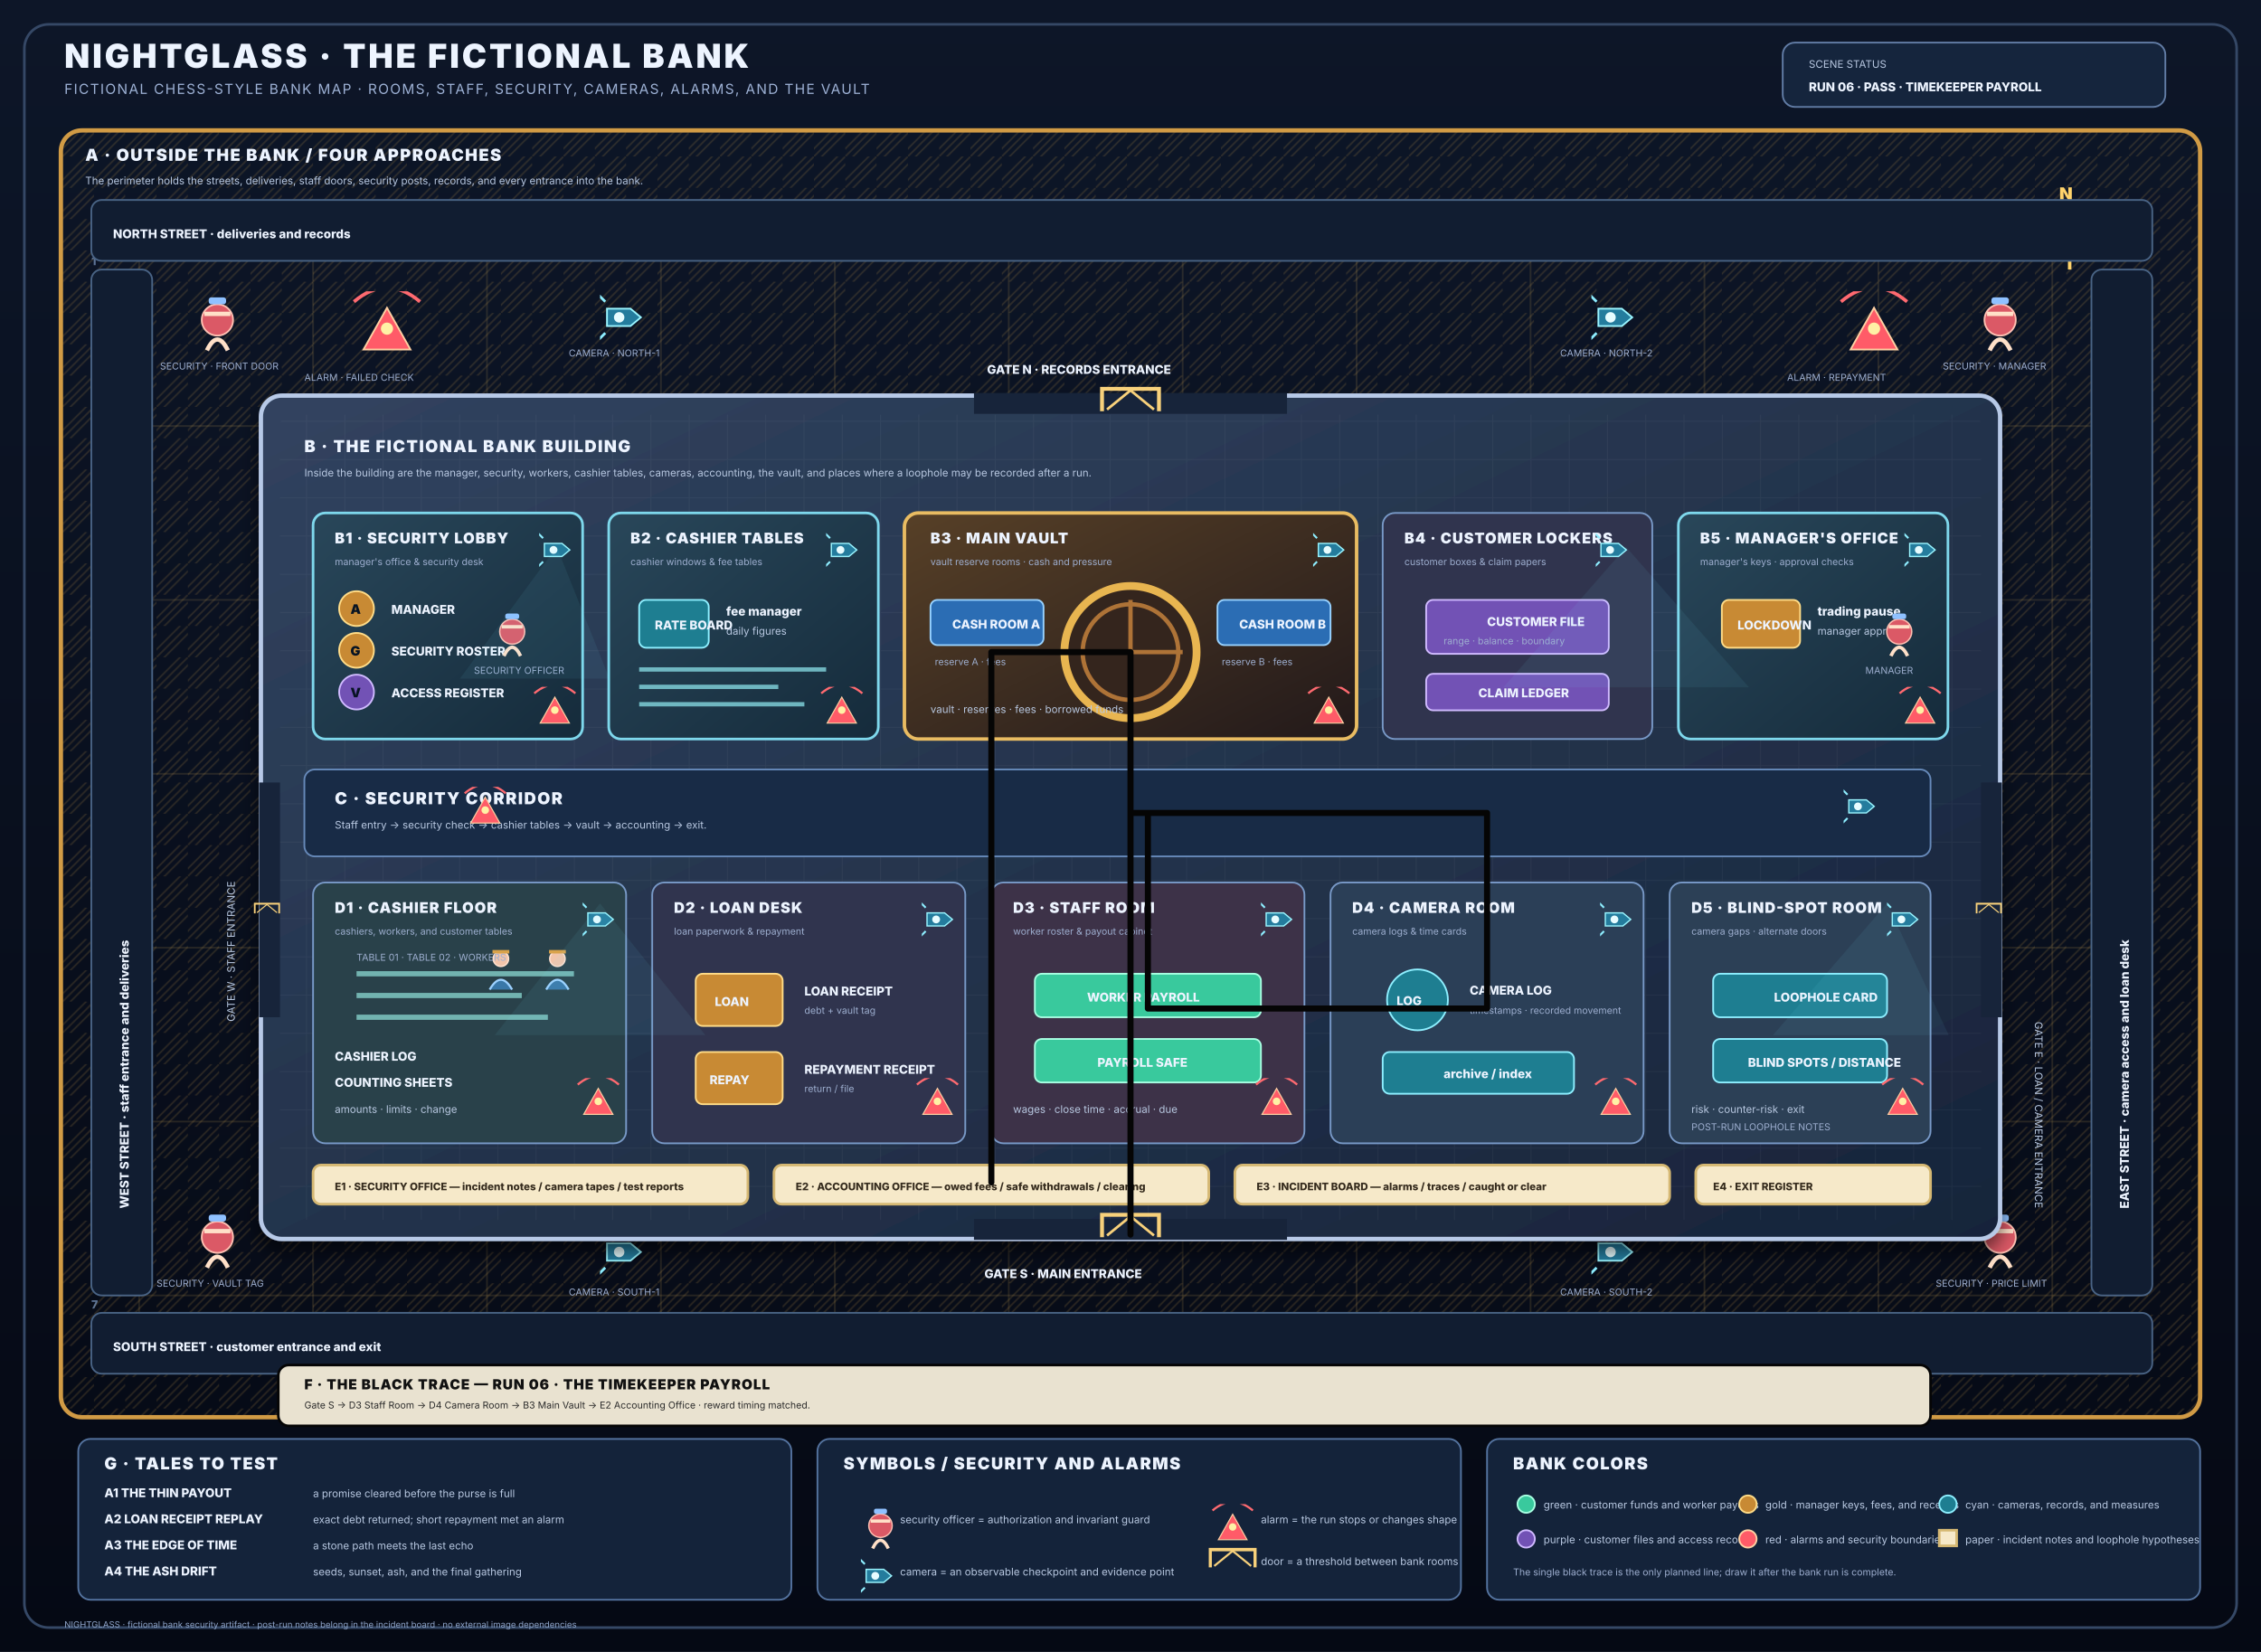
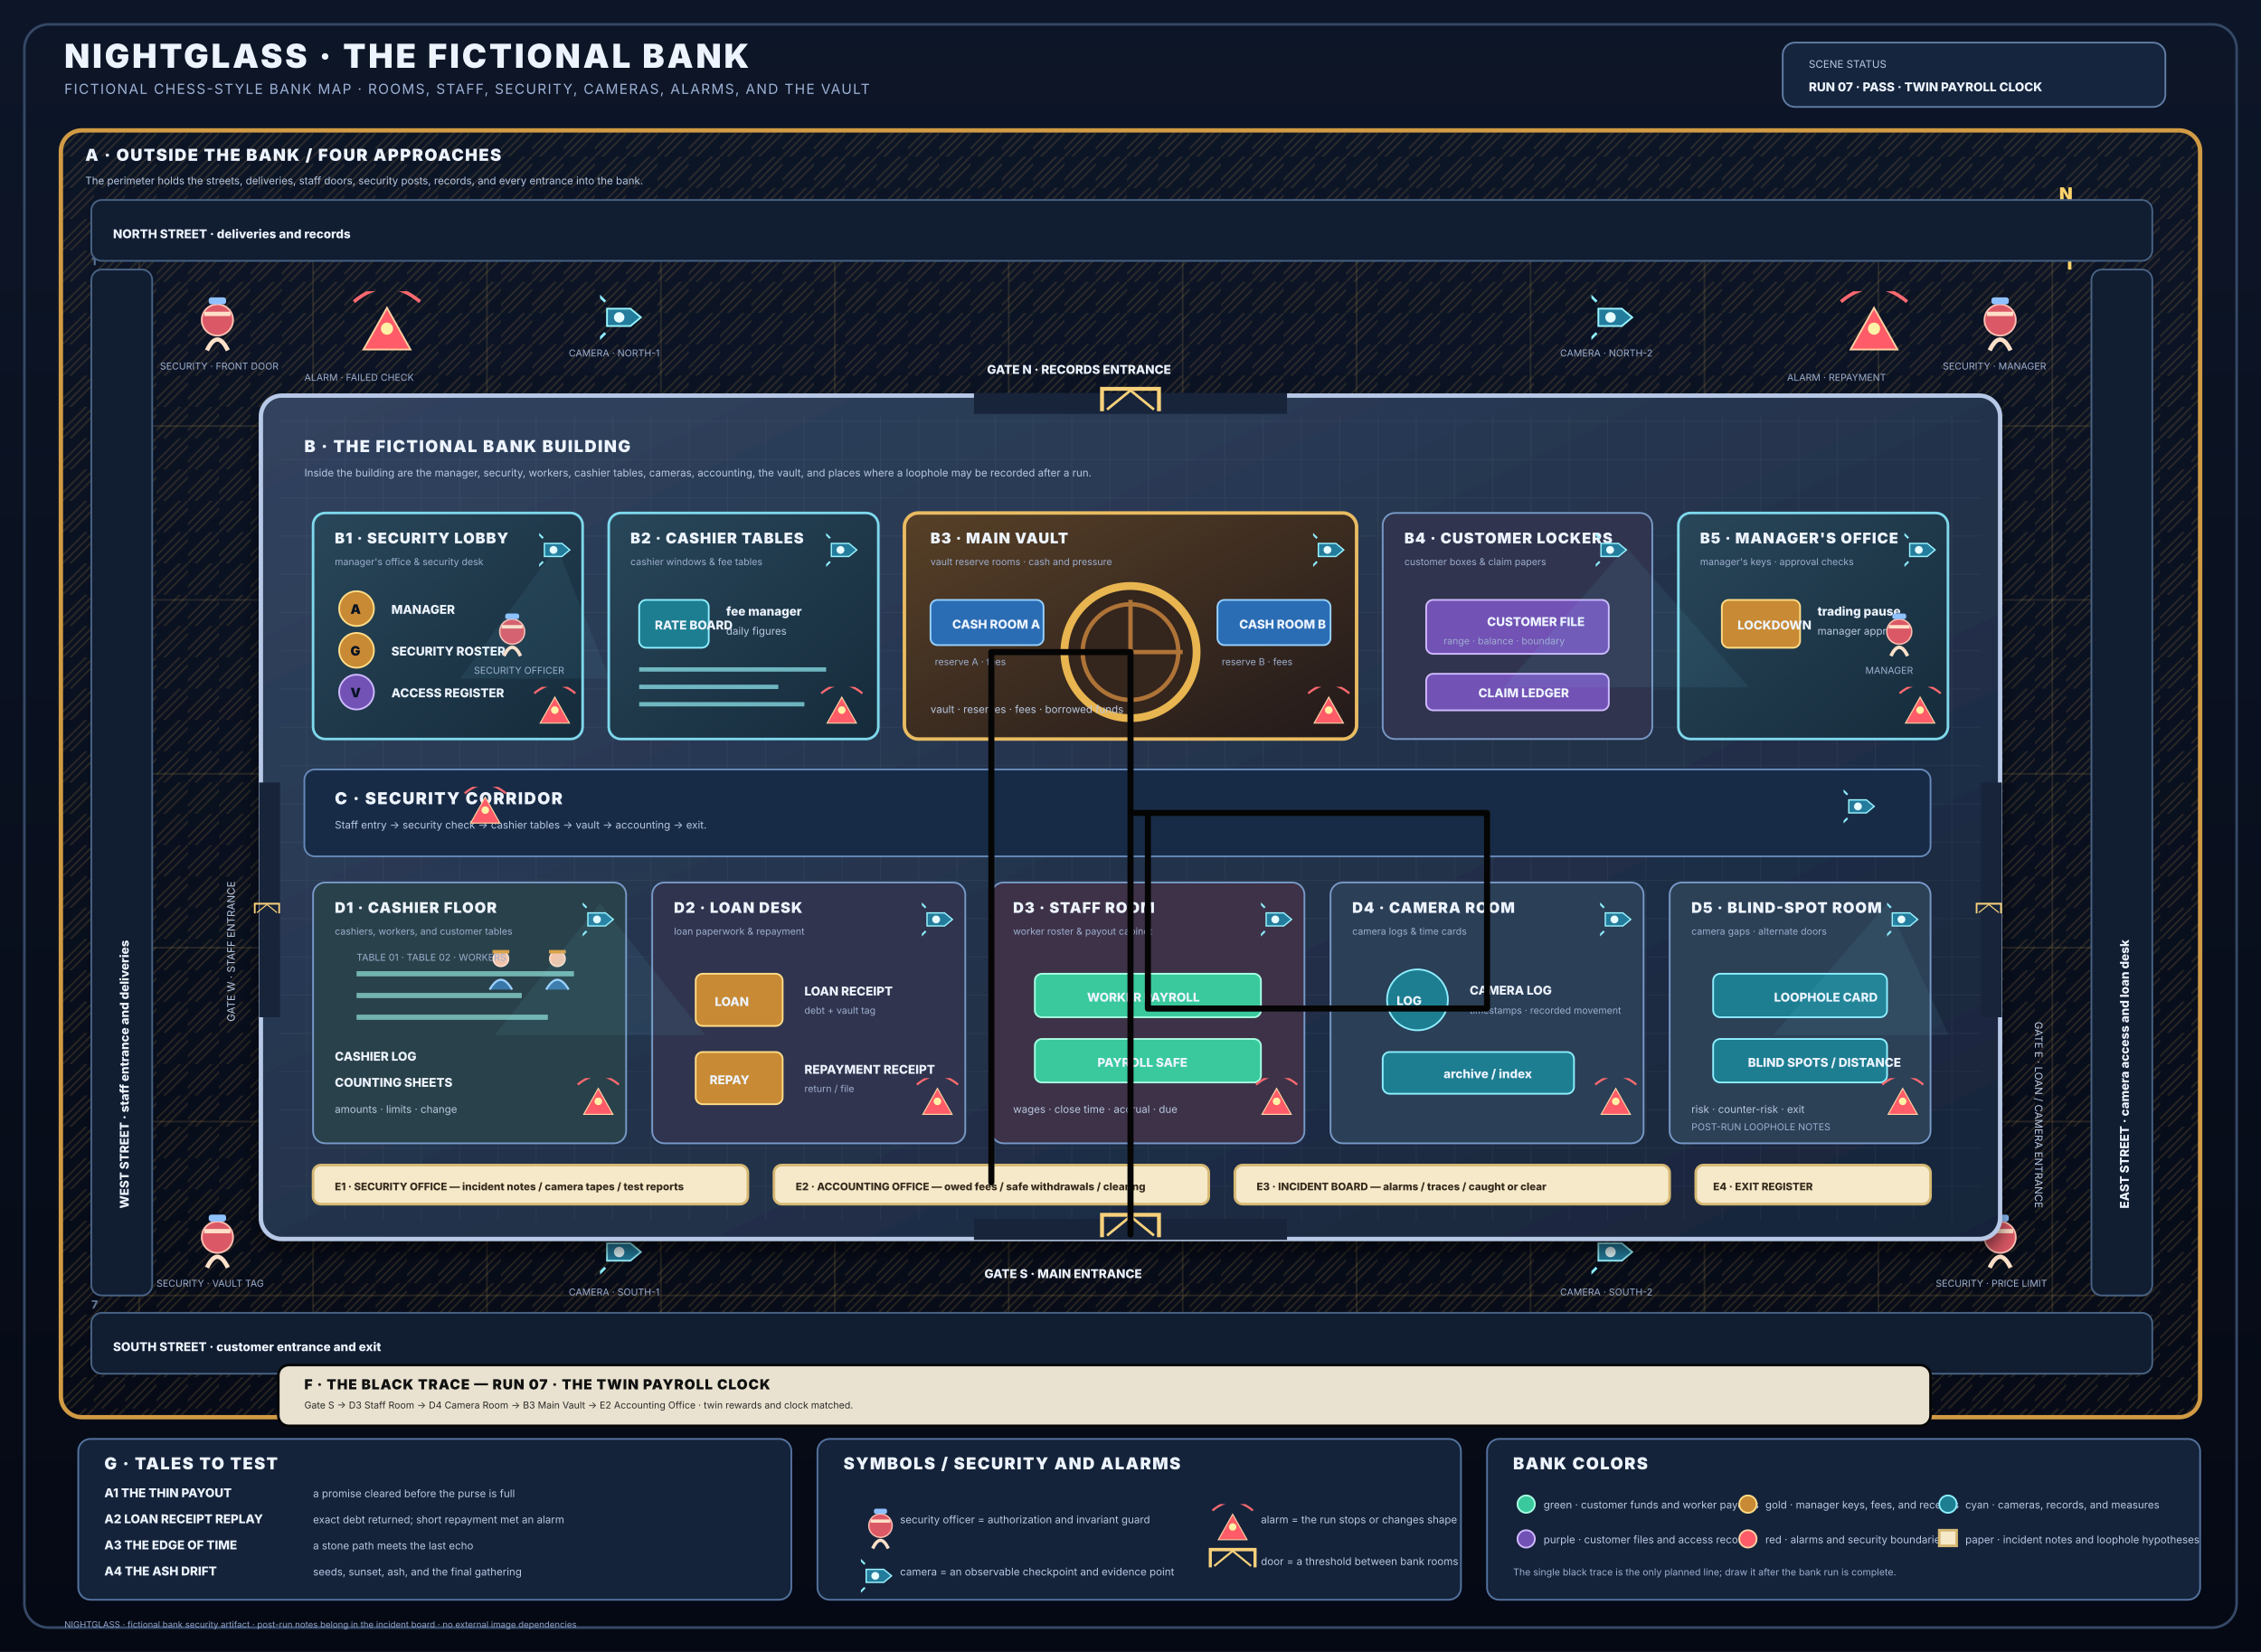
<svg xmlns="http://www.w3.org/2000/svg" width="2600" height="1900" viewBox="0 0 2600 1900" role="img" aria-labelledby="title desc">
  <defs>
    <linearGradient id="bg" x1="0" y1="0" x2="0" y2="1">
      <stop offset="0" stop-color="#0d1628" />
      <stop offset="1" stop-color="#050914" />
    </linearGradient>
    <linearGradient id="building" x1="0" y1="0" x2="1" y2="1">
      <stop offset="0" stop-color="#31435f" />
      <stop offset="1" stop-color="#17243a" />
    </linearGradient>
    <linearGradient id="vault" x1="0" y1="0" x2="1" y2="1">
      <stop offset="0" stop-color="#574027" />
      <stop offset="1" stop-color="#22191a" />
    </linearGradient>
    <linearGradient id="control" x1="0" y1="0" x2="1" y2="1">
      <stop offset="0" stop-color="#29475a" />
      <stop offset="1" stop-color="#152b3b" />
    </linearGradient>
    <pattern id="floor" width="44" height="44" patternUnits="userSpaceOnUse">
      <path d="M44 0H0V44" fill="none" stroke="#ffffff" stroke-opacity=".045" stroke-width="2" />
    </pattern>
    <pattern id="yard" width="36" height="36" patternUnits="userSpaceOnUse">
      <path d="M0 36L36 0M-9 36L36-9M0 45L45 0" stroke="#d8a550" stroke-opacity=".16" stroke-width="2" />
    </pattern>
    <pattern id="chess" width="88" height="88" patternUnits="userSpaceOnUse">
      <rect width="44" height="44" fill="#253957" />
      <rect x="44" y="44" width="44" height="44" fill="#253957" />
      <rect x="44" width="44" height="44" fill="#1d2d48" />
      <rect y="44" width="44" height="44" fill="#1d2d48" />
    </pattern>
    <filter id="shadow" x="-20%" y="-20%" width="140%" height="140%">
      <feDropShadow dx="0" dy="12" stdDeviation="10" flood-color="#000" flood-opacity=".52" />
    </filter>
    <filter id="glow">
      <feGaussianBlur stdDeviation="5" result="blur" />
      <feMerge>
        <feMergeNode in="blur" />
        <feMergeNode in="SourceGraphic" />
      </feMerge>
    </filter>
    <marker id="arrow-blue" viewBox="0 0 10 10" refX="8" refY="5" markerWidth="8" markerHeight="8" orient="auto-start-reverse">
      <path d="M0 0L10 5L0 10z" fill="#76b9ff" />
    </marker>
    <marker id="arrow-gold" viewBox="0 0 10 10" refX="8" refY="5" markerWidth="8" markerHeight="8" orient="auto-start-reverse">
      <path d="M0 0L10 5L0 10z" fill="#ffd05d" />
    </marker>
    <marker id="arrow-red" viewBox="0 0 10 10" refX="8" refY="5" markerWidth="8" markerHeight="8" orient="auto-start-reverse">
      <path d="M0 0L10 5L0 10z" fill="#ff6670" />
    </marker>
    <marker id="arrow-green" viewBox="0 0 10 10" refX="8" refY="5" markerWidth="8" markerHeight="8" orient="auto-start-reverse">
      <path d="M0 0L10 5L0 10z" fill="#48e0af" />
    </marker>
    <symbol id="cop" viewBox="-30 -38 60 76">
      <circle cy="-5" r="18" class="guard" />
      <path d="M-12 30Q0 5 12 30M-15-12H15" fill="none" stroke="#ffe0c8" stroke-width="5" />
      <rect x="-10" y="-31" width="20" height="8" rx="3" fill="#8fc1ff" />
    </symbol>
    <symbol id="worker" viewBox="-26 -36 52 72">
      <circle cy="-14" r="11" fill="#f1c4aa" stroke="#ffe1cf" stroke-width="2" />
      <path d="M-16 30Q0 2 16 30" fill="#3977a8" stroke="#9dd1ff" stroke-width="3" />
      <path d="M-12-24H12" stroke="#d9a34b" stroke-width="5" />
    </symbol>
    <symbol id="camera" viewBox="-30 -30 60 60">
      <path d="M-22-10h27l12 10-12 10h-27z" class="camera" />
      <circle cx="-8" r="6" fill="#e7fcff" />
      <path d="M-24-18L-32-26M-24 18L-32 26" stroke="#8eeeff" stroke-width="3" />
    </symbol>
    <symbol id="alarm" viewBox="-45 -45 90 90">
      <path d="M0-26L-27 22H27Z" class="alarm" />
      <circle cy="-2" r="7" fill="#fff1a5" />
      <path d="M-38-33Q0-65 38-33M-45-49Q0-88 45-49" fill="none" stroke="#ff6a70" stroke-width="4" />
    </symbol>
    <symbol id="door" viewBox="0 0 70 30">
      <path d="M2 28V2h66v26" fill="none" stroke="#f8d17b" stroke-width="5" />
      <path d="M8 26L35 4M62 26L35 4" fill="none" stroke="#f8d17b" stroke-width="3" />
    </symbol>
    <style>
      text{font-family:Inter,ui-sans-serif,system-ui,-apple-system,"Segoe UI",sans-serif;fill:#edf4ff}
      .headline{font-size:38px;font-weight:900;letter-spacing:3px}.subhead{font-size:16px;fill:#9eb2d6;letter-spacing:1.4px}
      .section{font-size:19px;font-weight:900;letter-spacing:1.5px}.room-title{font-size:17px;font-weight:900;letter-spacing:1px}
      .label{font-size:14px;font-weight:800}.small{font-size:12px;fill:#b9c9e2}.tiny{font-size:11px;fill:#9eafd0}.micro{font-size:10px;fill:#8fa5ca}
      .paper-text{font-size:12px;fill:#352b1d;font-weight:800}.paper{fill:#f6e9c9;stroke:#d5b873;stroke-width:3}
      .wall{fill:#16243a;stroke:#8ba9d3;stroke-width:3}.room{stroke:#7899c7;stroke-width:2}.corridor{fill:#182b46;stroke:#6689b9;stroke-width:2}
      .vault-room{fill:url(#vault);stroke:#e9bc62;stroke-width:4}.control-room{fill:url(#control);stroke:#7ed8ec;stroke-width:3}
      .guard{fill:#db5966;stroke:#ffc0b2;stroke-width:2}.alarm{fill:#ff5b68;stroke:#ffd1a3;stroke-width:2}.camera{fill:#247c9d;stroke:#9af5ff;stroke-width:2}
      .asset{fill:#39c99d;stroke:#a8ffe2;stroke-width:2}.cap{fill:#c88a34;stroke:#ffdc88;stroke-width:2}.config{fill:#1e7e91;stroke:#8eefff;stroke-width:2}.position{fill:#7252b5;stroke:#d0baff;stroke-width:2}.token{fill:#2b6db4;stroke:#98d2ff;stroke-width:2}
      .trace-line{fill:none;stroke:#050505;stroke-width:7;stroke-linecap:round;stroke-linejoin:round}.trace-title{font-size:16px;font-weight:900;letter-spacing:1px;fill:#111}.trace-note{font-size:11px;fill:#292929}.trace-letter{font-size:15px;font-weight:900;fill:#050505}
      .fiction-letter{font-size:15px;font-weight:900;fill:#071323}.north{font-size:20px;font-weight:900;fill:#ffd36b}.grid-label{font-size:13px;font-weight:800;fill:#7894bb}
    </style>
  </defs>
  <rect width="2600" height="1900" fill="url(#bg)" />
  <rect x="28" y="28" width="2544" height="1844" rx="28" fill="none" stroke="#354866" stroke-width="3" />
  <text x="74" y="78" class="headline">NIGHTGLASS · THE FICTIONAL BANK</text>
  <text x="74" y="108" class="subhead">FICTIONAL CHESS-STYLE BANK MAP  ·  ROOMS, STAFF, SECURITY, CAMERAS, ALARMS, AND THE VAULT</text>
  <rect x="2050" y="49" width="440" height="74" rx="14" fill="#15253d" stroke="#627da6" stroke-width="2" />
  <text x="2080" y="78" class="small">SCENE STATUS</text>
-   <text x="2080" y="105" class="label" fill="#48e0af">RUN 06 · PASS · TIMEKEEPER PAYROLL</text>
+   <text x="2080" y="105" class="label" fill="#48e0af">RUN 07 · PASS · TWIN PAYROLL CLOCK</text>
  <rect x="70" y="150" width="2460" height="1480" rx="24" fill="url(#yard)" stroke="#d19b45" stroke-width="5" />
  <text x="98" y="185" class="section" fill="#ffd36b">A · OUTSIDE THE BANK / FOUR APPROACHES</text>
  <text x="98" y="212" class="small">The perimeter holds the streets, deliveries, staff doors, security posts, records, and every entrance into the bank.</text>
  <path d="M2380 240v70M2345 275h70" stroke="#ffd36b" stroke-width="4" />
  <text x="2368" y="230" class="north">N</text>
  <g opacity=".75">
    <path d="M160 250V1550M360 250V1550M560 250V1550M760 250V1550M960 250V1550M1160 250V1550M1360 250V1550M1560 250V1550M1760 250V1550M1960 250V1550M2160 250V1550M2360 250V1550" stroke="#d8b05c" stroke-opacity=".2" stroke-width="2" />
    <path d="M130 290H2470M130 490H2470M130 690H2470M130 890H2470M130 1090H2470M130 1290H2470M130 1490H2470" stroke="#d8b05c" stroke-opacity=".2" stroke-width="2" />
    <text x="150" y="245" class="grid-label">A</text>
    <text x="350" y="245" class="grid-label">B</text>
    <text x="550" y="245" class="grid-label">C</text>
    <text x="750" y="245" class="grid-label">D</text>
    <text x="950" y="245" class="grid-label">E</text>
    <text x="1150" y="245" class="grid-label">F</text>
    <text x="1350" y="245" class="grid-label">G</text>
    <text x="1550" y="245" class="grid-label">H</text>
    <text x="1750" y="245" class="grid-label">I</text>
    <text x="1950" y="245" class="grid-label">J</text>
    <text x="2150" y="245" class="grid-label">K</text>
    <text x="2350" y="245" class="grid-label">L</text>
    <text x="105" y="305" class="grid-label">1</text>
    <text x="105" y="505" class="grid-label">2</text>
    <text x="105" y="705" class="grid-label">3</text>
    <text x="105" y="905" class="grid-label">4</text>
    <text x="105" y="1105" class="grid-label">5</text>
    <text x="105" y="1305" class="grid-label">6</text>
    <text x="105" y="1505" class="grid-label">7</text>
  </g>
  <rect x="105" y="230" width="2370" height="70" rx="12" fill="#111d31" stroke="#496384" stroke-width="2" />
  <text x="130" y="274" class="label">NORTH STREET · deliveries and records</text>
  <rect x="105" y="1510" width="2370" height="70" rx="12" fill="#111d31" stroke="#496384" stroke-width="2" />
  <text x="130" y="1554" class="label">SOUTH STREET · customer entrance and exit</text>
  <rect x="105" y="310" width="70" height="1180" rx="12" fill="#111d31" stroke="#496384" stroke-width="2" />
  <text transform="translate(148 1390) rotate(-90)" class="label">WEST STREET · staff entrance and deliveries</text>
  <rect x="2405" y="310" width="70" height="1180" rx="12" fill="#111d31" stroke="#496384" stroke-width="2" />
  <text transform="translate(2448 1390) rotate(-90)" class="label">EAST STREET · camera access and loan desk</text>
  <use href="#cop" x="220" y="335" width="60" height="76" />
  <text x="184" y="425" class="tiny">SECURITY · FRONT DOOR</text>
  <use href="#cop" x="2270" y="335" width="60" height="76" />
  <text x="2234" y="425" class="tiny">SECURITY · MANAGER</text>
  <use href="#cop" x="220" y="1390" width="60" height="76" />
  <text x="180" y="1480" class="tiny">SECURITY · VAULT TAG</text>
  <use href="#cop" x="2270" y="1390" width="60" height="76" />
  <text x="2226" y="1480" class="tiny">SECURITY · PRICE LIMIT</text>
  <use href="#alarm" x="400" y="335" width="90" height="90" />
  <text x="350" y="438" class="tiny">ALARM · FAILED CHECK</text>
  <use href="#alarm" x="2110" y="335" width="90" height="90" />
  <text x="2055" y="438" class="tiny">ALARM · REPAYMENT</text>
  <use href="#camera" x="690" y="335" width="60" height="60" />
  <text x="654" y="410" class="tiny">CAMERA · NORTH-1</text>
  <use href="#camera" x="1830" y="335" width="60" height="60" />
  <text x="1794" y="410" class="tiny">CAMERA · NORTH-2</text>
  <use href="#camera" x="690" y="1410" width="60" height="60" />
  <text x="654" y="1490" class="tiny">CAMERA · SOUTH-1</text>
  <use href="#camera" x="1830" y="1410" width="60" height="60" />
  <text x="1794" y="1490" class="tiny">CAMERA · SOUTH-2</text>
  <rect x="300" y="455" width="2000" height="970" rx="24" fill="url(#building)" stroke="#b7c9e7" stroke-width="5" filter="url(#shadow)" />
  <rect x="322" y="477" width="1956" height="926" rx="12" fill="url(#floor)" opacity=".9" />
  <text x="350" y="520" class="section">B · THE FICTIONAL BANK BUILDING</text>
  <text x="350" y="548" class="small">Inside the building are the manager, security, workers, cashier tables, cameras, accounting, the vault, and places where a loophole may be recorded after a run.</text>
  <rect x="1120" y="1402" width="360" height="24" fill="#17243a" />
  <use href="#door" x="1265" y="1395" width="70" height="30" />
  <text x="1132" y="1470" class="label" fill="#76b9ff">GATE S · MAIN ENTRANCE</text>
  <rect x="1120" y="452" width="360" height="24" fill="#17243a" />
  <use href="#door" x="1265" y="445" width="70" height="30" />
  <text x="1135" y="430" class="label" fill="#ffd05d">GATE N · RECORDS ENTRANCE</text>
  <rect x="298" y="900" width="24" height="270" fill="#17243a" />
  <use href="#door" x="292" y="1010" width="30" height="70" />
  <text transform="translate(270 1175) rotate(-90)" class="small">GATE W · STAFF ENTRANCE</text>
  <rect x="2278" y="900" width="24" height="270" fill="#17243a" />
  <use href="#door" x="2272" y="1010" width="30" height="70" />
  <text transform="translate(2340 1175) rotate(90)" class="small">GATE E · LOAN / CAMERA ENTRANCE</text>
  <rect x="360" y="590" width="310" height="260" rx="14" class="control-room" />
  <text x="385" y="625" class="room-title">B1 · SECURITY LOBBY</text>
  <text x="385" y="650" class="tiny">manager's office &amp; security desk</text>
  <circle cx="410" cy="700" r="20" class="cap" />
  <text x="403" y="706" class="fiction-letter">A</text>
  <text x="450" y="706" class="label">MANAGER</text>
  <circle cx="410" cy="748" r="20" class="cap" />
  <text x="403" y="754" class="fiction-letter">G</text>
  <text x="450" y="754" class="label">SECURITY ROSTER</text>
  <circle cx="410" cy="796" r="20" class="position" />
  <text x="403" y="802" class="fiction-letter">V</text>
  <text x="450" y="802" class="label">ACCESS REGISTER</text>
  <use href="#cop" x="565" y="700" width="48" height="61" />
  <text x="545" y="775" class="tiny">SECURITY OFFICER</text>
  <use href="#camera" x="620" y="610" width="45" height="45" />
  <use href="#alarm" x="610" y="790" width="56" height="56" />
  <rect x="700" y="590" width="310" height="260" rx="14" class="control-room" />
  <text x="725" y="625" class="room-title">B2 · CASHIER TABLES</text>
  <text x="725" y="650" class="tiny">cashier windows &amp; fee tables</text>
  <rect x="735" y="690" width="80" height="55" rx="8" class="config" />
  <text x="753" y="724" class="label">RATE BOARD</text>
  <text x="835" y="708" class="label">fee manager</text>
  <text x="835" y="730" class="small">daily figures</text>
  <path d="M735 770h215M735 790h160M735 810h190" stroke="#91edf4" stroke-width="5" opacity=".7" />
  <use href="#camera" x="950" y="610" width="45" height="45" />
  <use href="#alarm" x="940" y="790" width="56" height="56" />
  <rect x="1040" y="590" width="520" height="260" rx="16" class="vault-room" />
  <text x="1070" y="625" class="room-title" fill="#ffd36b">B3 · MAIN VAULT</text>
  <text x="1070" y="650" class="tiny">vault reserve rooms · cash and pressure</text>
  <circle cx="1300" cy="750" r="76" fill="#34251d" stroke="#e8b550" stroke-width="9" />
  <circle cx="1300" cy="750" r="55" fill="none" stroke="#ae7337" stroke-width="5" />
  <path d="M1300 690v120M1240 750h120" stroke="#ae7337" stroke-width="5" />
  <rect x="1070" y="690" width="130" height="52" rx="8" class="token" />
  <text x="1095" y="723" class="label">CASH ROOM A</text>
  <text x="1075" y="765" class="tiny">reserve A · fees</text>
  <rect x="1400" y="690" width="130" height="52" rx="8" class="token" />
  <text x="1425" y="723" class="label">CASH ROOM B</text>
  <text x="1405" y="765" class="tiny">reserve B · fees</text>
  <text x="1070" y="820" class="small">vault · reserves · fees · borrowed funds</text>
  <use href="#camera" x="1510" y="610" width="45" height="45" />
  <use href="#alarm" x="1500" y="790" width="56" height="56" />
  <rect x="1590" y="590" width="310" height="260" rx="14" class="room" fill="#30344e" />
  <text x="1615" y="625" class="room-title">B4 · CUSTOMER LOCKERS</text>
  <text x="1615" y="650" class="tiny">customer boxes &amp; claim papers</text>
  <rect x="1640" y="690" width="210" height="62" rx="8" class="position" />
  <text x="1710" y="720" class="label">CUSTOMER FILE</text>
  <text x="1660" y="741" class="tiny">range · balance · boundary</text>
  <rect x="1640" y="775" width="210" height="42" rx="8" class="position" />
  <text x="1700" y="802" class="label">CLAIM LEDGER</text>
  <use href="#camera" x="1835" y="610" width="45" height="45" />
  <rect x="1930" y="590" width="310" height="260" rx="14" class="control-room" />
  <text x="1955" y="625" class="room-title">B5 · MANAGER'S OFFICE</text>
  <text x="1955" y="650" class="tiny">manager's keys · approval checks</text>
  <rect x="1980" y="690" width="90" height="55" rx="8" class="cap" />
  <text x="1998" y="724" class="label">LOCKDOWN</text>
  <text x="2090" y="708" class="label">trading pause</text>
  <text x="2090" y="730" class="small">manager approvals</text>
  <use href="#cop" x="2160" y="700" width="48" height="61" />
  <text x="2145" y="775" class="tiny">MANAGER</text>
  <use href="#camera" x="2190" y="610" width="45" height="45" />
  <use href="#alarm" x="2180" y="790" width="56" height="56" />
  <rect x="350" y="885" width="1870" height="100" rx="12" class="corridor" />
  <text x="385" y="925" class="section" fill="#76b9ff">C · SECURITY CORRIDOR</text>
  <text x="385" y="953" class="small">Staff entry → security check → cashier tables → vault → accounting → exit.</text>
  <use href="#camera" x="2120" y="905" width="45" height="45" />
  <use href="#alarm" x="530" y="905" width="56" height="56" />
  <rect x="360" y="1015" width="360" height="300" rx="14" class="room" fill="#29414a" />
  <text x="385" y="1050" class="room-title">D1 · CASHIER FLOOR</text>
  <text x="385" y="1075" class="tiny">cashiers, workers, and customer tables</text>
  <use href="#worker" x="555" y="1085" width="42" height="58" />
  <use href="#worker" x="620" y="1085" width="42" height="58" />
  <text x="410" y="1105" class="tiny">TABLE 01 · TABLE 02 · WORKERS</text>
  <path d="M410 1120h250M410 1145h190M410 1170h220" stroke="#91e4db" stroke-width="6" opacity=".7" />
  <text x="385" y="1220" class="label">CASHIER LOG</text>
  <text x="385" y="1250" class="label">COUNTING SHEETS</text>
  <text x="385" y="1280" class="small">amounts · limits · change</text>
  <use href="#camera" x="670" y="1035" width="45" height="45" />
  <use href="#alarm" x="660" y="1240" width="56" height="56" />
  <rect x="750" y="1015" width="360" height="300" rx="14" class="room" fill="#30344e" />
  <text x="775" y="1050" class="room-title">D2 · LOAN DESK</text>
  <text x="775" y="1075" class="tiny">loan paperwork &amp; repayment</text>
  <rect x="800" y="1120" width="100" height="60" rx="8" class="cap" />
  <text x="822" y="1157" class="label">LOAN</text>
  <text x="925" y="1145" class="label">LOAN RECEIPT</text>
  <text x="925" y="1166" class="tiny">debt + vault tag</text>
  <rect x="800" y="1210" width="100" height="60" rx="8" class="cap" />
  <text x="816" y="1247" class="label">REPAY</text>
  <text x="925" y="1235" class="label">REPAYMENT RECEIPT</text>
  <text x="925" y="1256" class="tiny">return / file</text>
  <use href="#camera" x="1060" y="1035" width="45" height="45" />
  <use href="#alarm" x="1050" y="1240" width="56" height="56" />
  <rect x="1140" y="1015" width="360" height="300" rx="14" class="room" fill="#3d3248" />
  <text x="1165" y="1050" class="room-title">D3 · STAFF ROOM</text>
  <text x="1165" y="1075" class="tiny">worker roster &amp; payout cabinet</text>
  <rect x="1190" y="1120" width="260" height="50" rx="8" class="asset" />
  <text x="1250" y="1152" class="label">WORKER PAYROLL</text>
  <rect x="1190" y="1195" width="260" height="50" rx="8" class="asset" />
  <text x="1262" y="1227" class="label">PAYROLL SAFE</text>
  <text x="1165" y="1280" class="small">wages · close time · accrual · due</text>
  <use href="#camera" x="1450" y="1035" width="45" height="45" />
  <use href="#alarm" x="1440" y="1240" width="56" height="56" />
  <rect x="1530" y="1015" width="360" height="300" rx="14" class="room" fill="#2b3f57" />
  <text x="1555" y="1050" class="room-title">D4 · CAMERA ROOM</text>
  <text x="1555" y="1075" class="tiny">camera logs &amp; time cards</text>
  <circle cx="1630" cy="1150" r="35" class="config" />
  <text x="1606" y="1156" class="label">LOG</text>
  <text x="1690" y="1144" class="label">CAMERA LOG</text>
  <text x="1690" y="1166" class="tiny">timestamps · recorded movement</text>
  <rect x="1590" y="1210" width="220" height="48" rx="8" class="config" />
  <text x="1660" y="1240" class="label">archive / index</text>
  <use href="#camera" x="1840" y="1035" width="45" height="45" />
  <use href="#alarm" x="1830" y="1240" width="56" height="56" />
  <rect x="1920" y="1015" width="300" height="300" rx="14" class="room" fill="#2c4056" />
  <text x="1945" y="1050" class="room-title">D5 · BLIND-SPOT ROOM</text>
  <text x="1945" y="1075" class="tiny">camera gaps · alternate doors</text>
  <rect x="1970" y="1120" width="200" height="50" rx="8" class="config" />
  <text x="2040" y="1152" class="label">LOOPHOLE CARD</text>
  <rect x="1970" y="1195" width="200" height="50" rx="8" class="config" />
  <text x="2010" y="1227" class="label">BLIND SPOTS / DISTANCE</text>
  <text x="1945" y="1300" class="tiny">POST-RUN LOOPHOLE NOTES</text>
  <text x="1945" y="1280" class="small">risk · counter-risk · exit</text>
  <use href="#camera" x="2170" y="1035" width="45" height="45" />
  <use href="#alarm" x="2160" y="1240" width="56" height="56" />
  <rect x="360" y="1340" width="500" height="45" rx="9" class="paper" />
  <text x="385" y="1369" class="paper-text">E1 · SECURITY OFFICE — incident notes / camera tapes / test reports</text>
  <rect x="890" y="1340" width="500" height="45" rx="9" class="paper" />
  <text x="915" y="1369" class="paper-text">E2 · ACCOUNTING OFFICE — owed fees / safe withdrawals / clearing</text>
  <rect x="1420" y="1340" width="500" height="45" rx="9" class="paper" />
  <text x="1445" y="1369" class="paper-text">E3 · INCIDENT BOARD — alarms / traces / caught or clear</text>
  <rect x="1950" y="1340" width="270" height="45" rx="9" class="paper" />
  <text x="1970" y="1369" class="paper-text">E4 · EXIT REGISTER</text>
  <path d="M640 630L530 780H700Z" fill="#73e8ff" opacity=".07" stroke="#73e8ff" />
  <path d="M1870 630L1730 790H2010Z" fill="#73e8ff" opacity=".07" stroke="#73e8ff" />
  <path d="M2170 1040L2040 1190H2240Z" fill="#73e8ff" opacity=".07" stroke="#73e8ff" />
  <path d="M690 1040L570 1190H810Z" fill="#73e8ff" opacity=".07" stroke="#73e8ff" />
  <path d="M1300 1420L1300 935L1320 935L1320 1160L1710 1160L1710 935L1300 935L1300 750L1140 750L1140 1360" class="trace-line" />
  <rect x="320" y="1570" width="1900" height="70" rx="12" fill="#e9e2d0" stroke="#050505" stroke-width="3" />
-   <text x="350" y="1598" class="trace-title">F · THE BLACK TRACE — RUN 06 · THE TIMEKEEPER PAYROLL</text>
-   <text x="350" y="1620" class="trace-note">Gate S → D3 Staff Room → D4 Camera Room → B3 Main Vault → E2 Accounting Office · reward timing matched.</text>
+   <text x="350" y="1598" class="trace-title">F · THE BLACK TRACE — RUN 07 · THE TWIN PAYROLL CLOCK</text>
+   <text x="350" y="1620" class="trace-note">Gate S → D3 Staff Room → D4 Camera Room → B3 Main Vault → E2 Accounting Office · twin rewards and clock matched.</text>
  <rect x="90" y="1655" width="820" height="185" rx="14" fill="#14233a" stroke="#54739f" stroke-width="2" />
  <text x="120" y="1690" class="section">G · TALES TO TEST</text>
  <text x="120" y="1722" class="label" fill="#48e0af">A1  THE THIN PAYOUT</text>
  <text x="360" y="1722" class="small">a promise cleared before the purse is full</text>
  <text x="120" y="1752" class="label" fill="#ffd05d">A2  LOAN RECEIPT REPLAY</text>
  <text x="360" y="1752" class="small">exact debt returned; short repayment met an alarm</text>
  <text x="120" y="1782" class="label" fill="#ff6670">A3  THE EDGE OF TIME</text>
  <text x="360" y="1782" class="small">a stone path meets the last echo</text>
  <text x="120" y="1812" class="label" fill="#d09aff">A4  THE ASH DRIFT</text>
  <text x="360" y="1812" class="small">seeds, sunset, ash, and the final gathering</text>
  <rect x="940" y="1655" width="740" height="185" rx="14" fill="#14233a" stroke="#54739f" stroke-width="2" />
  <text x="970" y="1690" class="section">SYMBOLS / SECURITY AND ALARMS</text>
  <use href="#cop" x="990" y="1730" width="45" height="57" />
  <text x="1035" y="1752" class="small">security officer = authorization and invariant guard</text>
  <use href="#camera" x="990" y="1790" width="45" height="45" />
  <text x="1035" y="1812" class="small">camera = an observable checkpoint and evidence point</text>
  <use href="#alarm" x="1390" y="1730" width="55" height="55" />
  <text x="1450" y="1752" class="small">alarm = the run stops or changes shape</text>
  <use href="#door" x="1390" y="1780" width="55" height="25" />
  <text x="1450" y="1800" class="small">door = a threshold between bank rooms</text>
  <rect x="1710" y="1655" width="820" height="185" rx="14" fill="#14233a" stroke="#54739f" stroke-width="2" />
  <text x="1740" y="1690" class="section">BANK COLORS</text>
  <circle cx="1755" cy="1730" r="10" class="asset" />
  <text x="1775" y="1735" class="small">green · customer funds and worker payouts</text>
  <circle cx="2010" cy="1730" r="10" class="cap" />
  <text x="2030" y="1735" class="small">gold · manager keys, fees, and receipts</text>
  <circle cx="2240" cy="1730" r="10" class="config" />
  <text x="2260" y="1735" class="small">cyan · cameras, records, and measures</text>
  <circle cx="1755" cy="1770" r="10" class="position" />
  <text x="1775" y="1775" class="small">purple · customer files and access records</text>
  <circle cx="2010" cy="1770" r="10" class="alarm" />
  <text x="2030" y="1775" class="small">red · alarms and security boundaries</text>
  <rect x="2230" y="1760" width="20" height="18" class="paper" />
  <text x="2260" y="1775" class="small">paper · incident notes and loophole hypotheses</text>
  <text x="1740" y="1812" class="tiny">The single black trace is the only planned line; draw it after the bank run is complete.</text>
  <text x="74" y="1872" class="micro">NIGHTGLASS · fictional bank security artifact · post-run notes belong in the incident board · no external image dependencies</text>
</svg>
